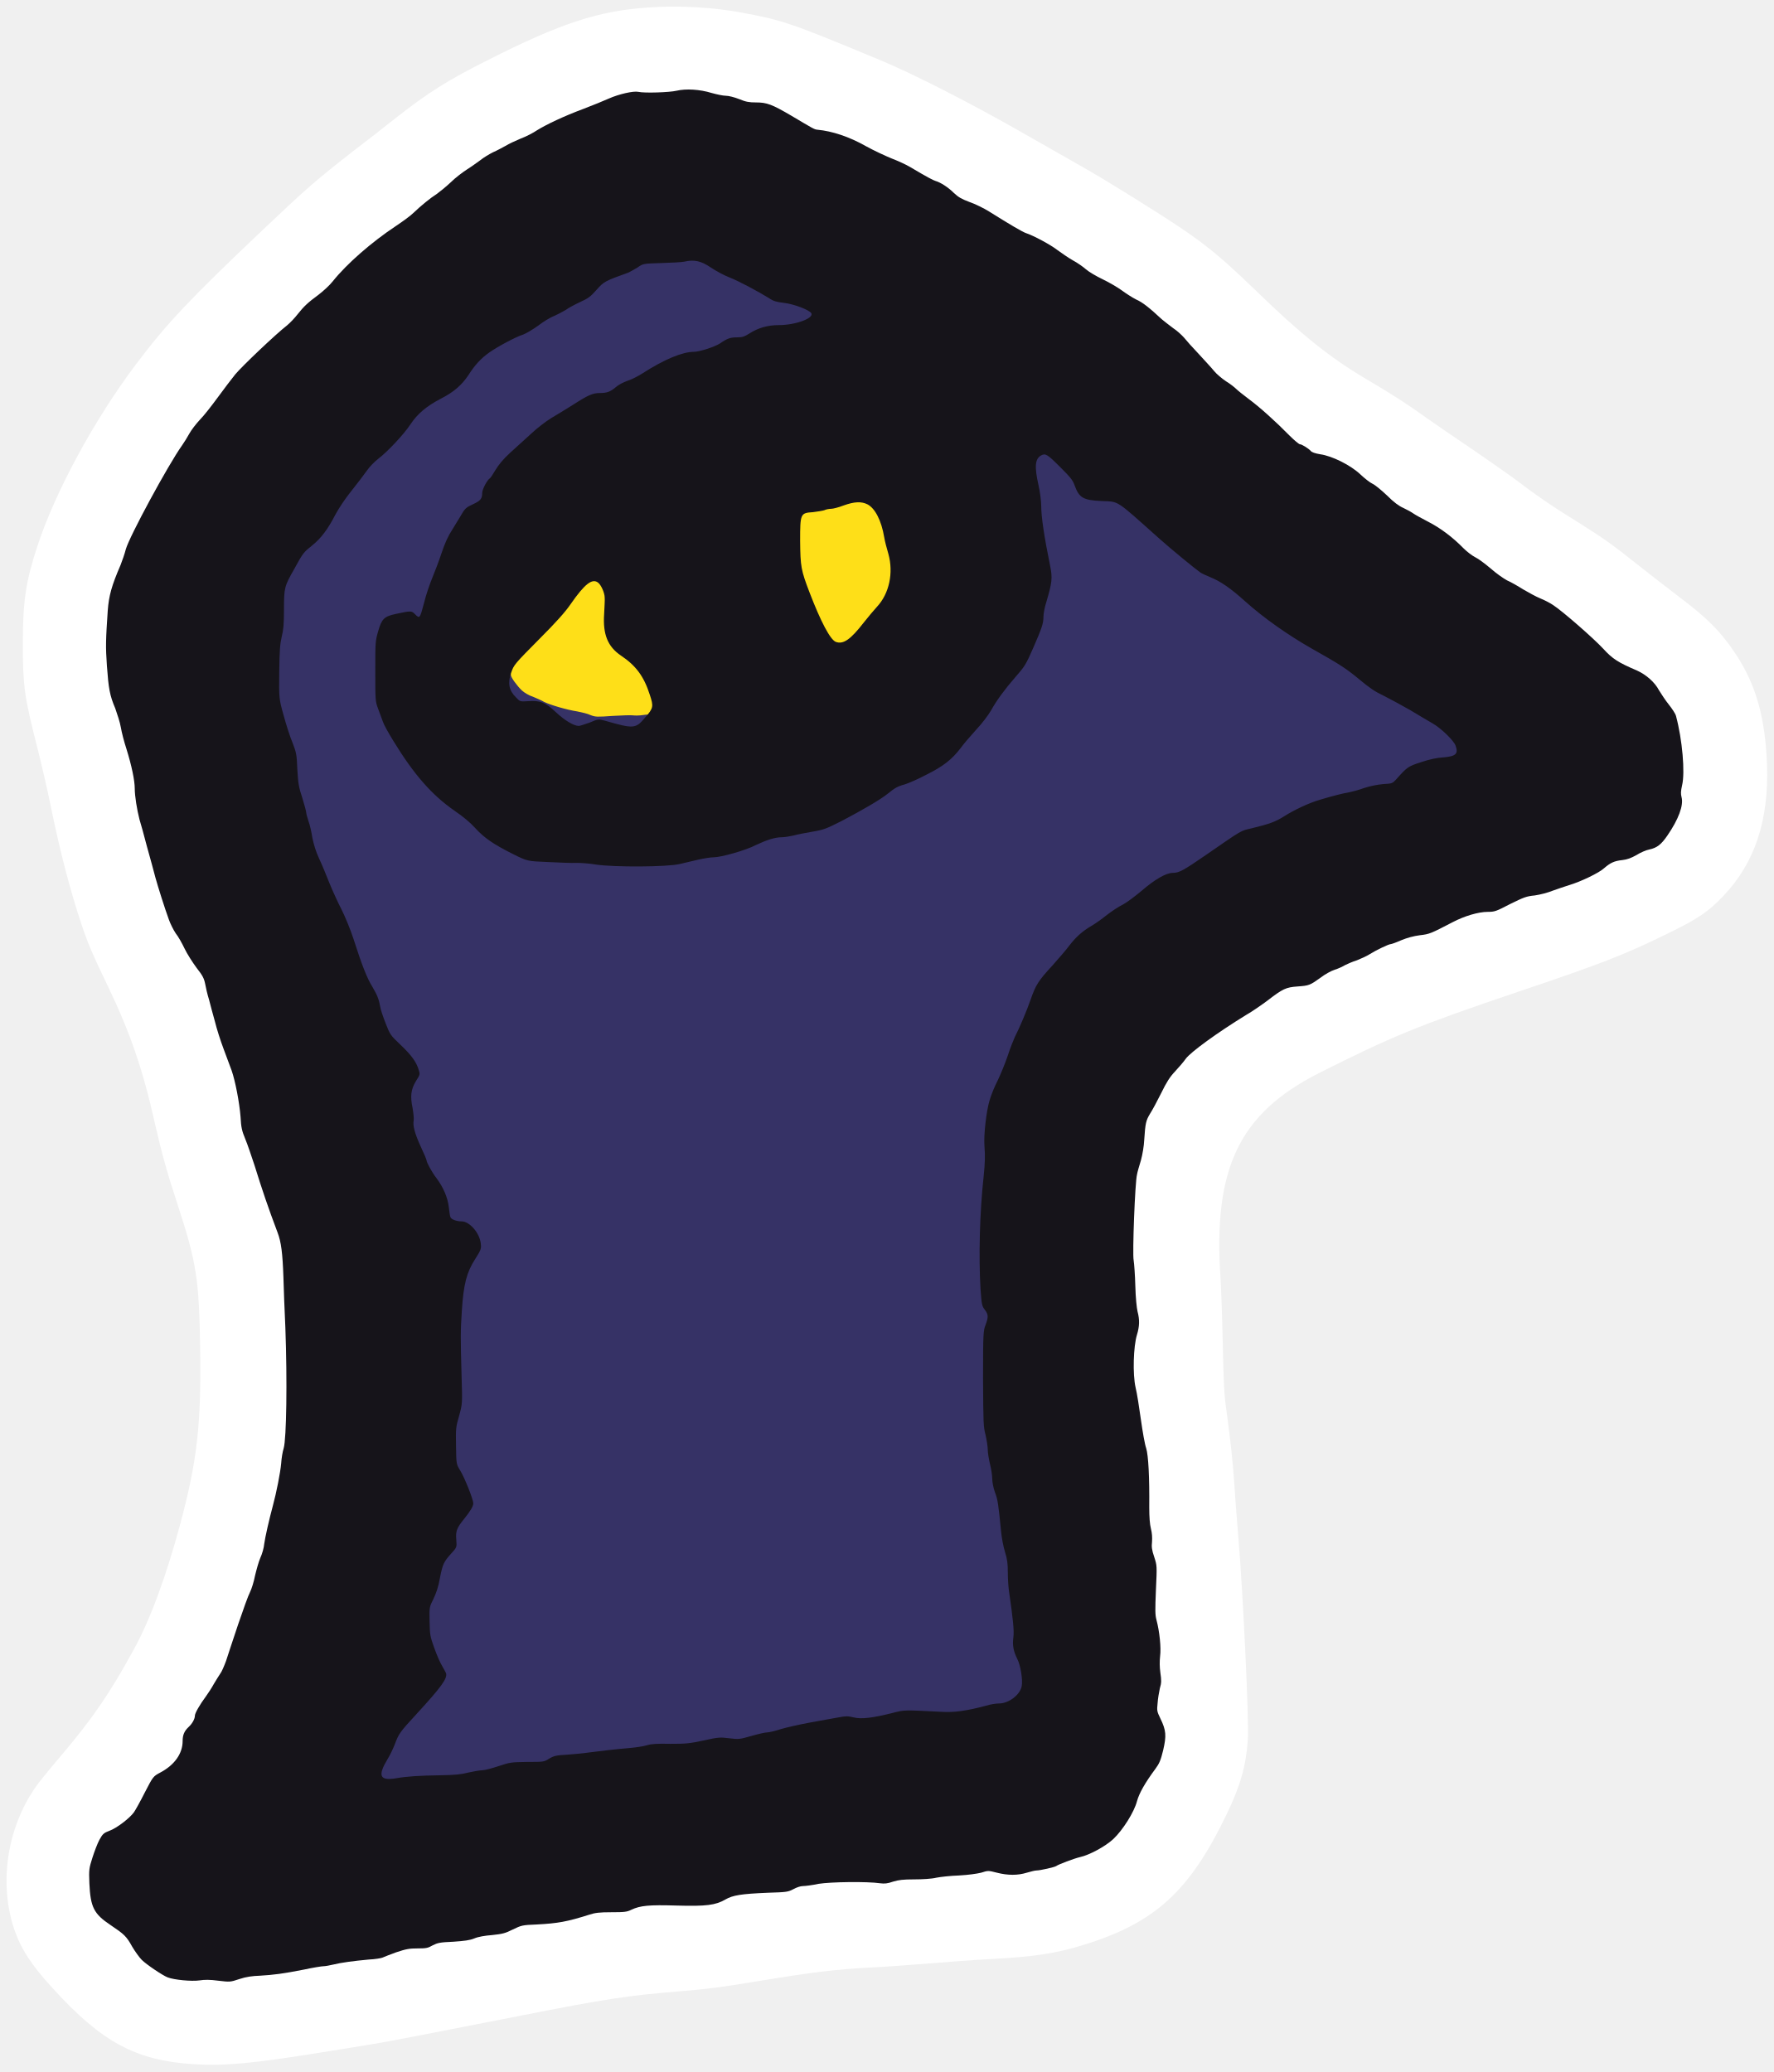
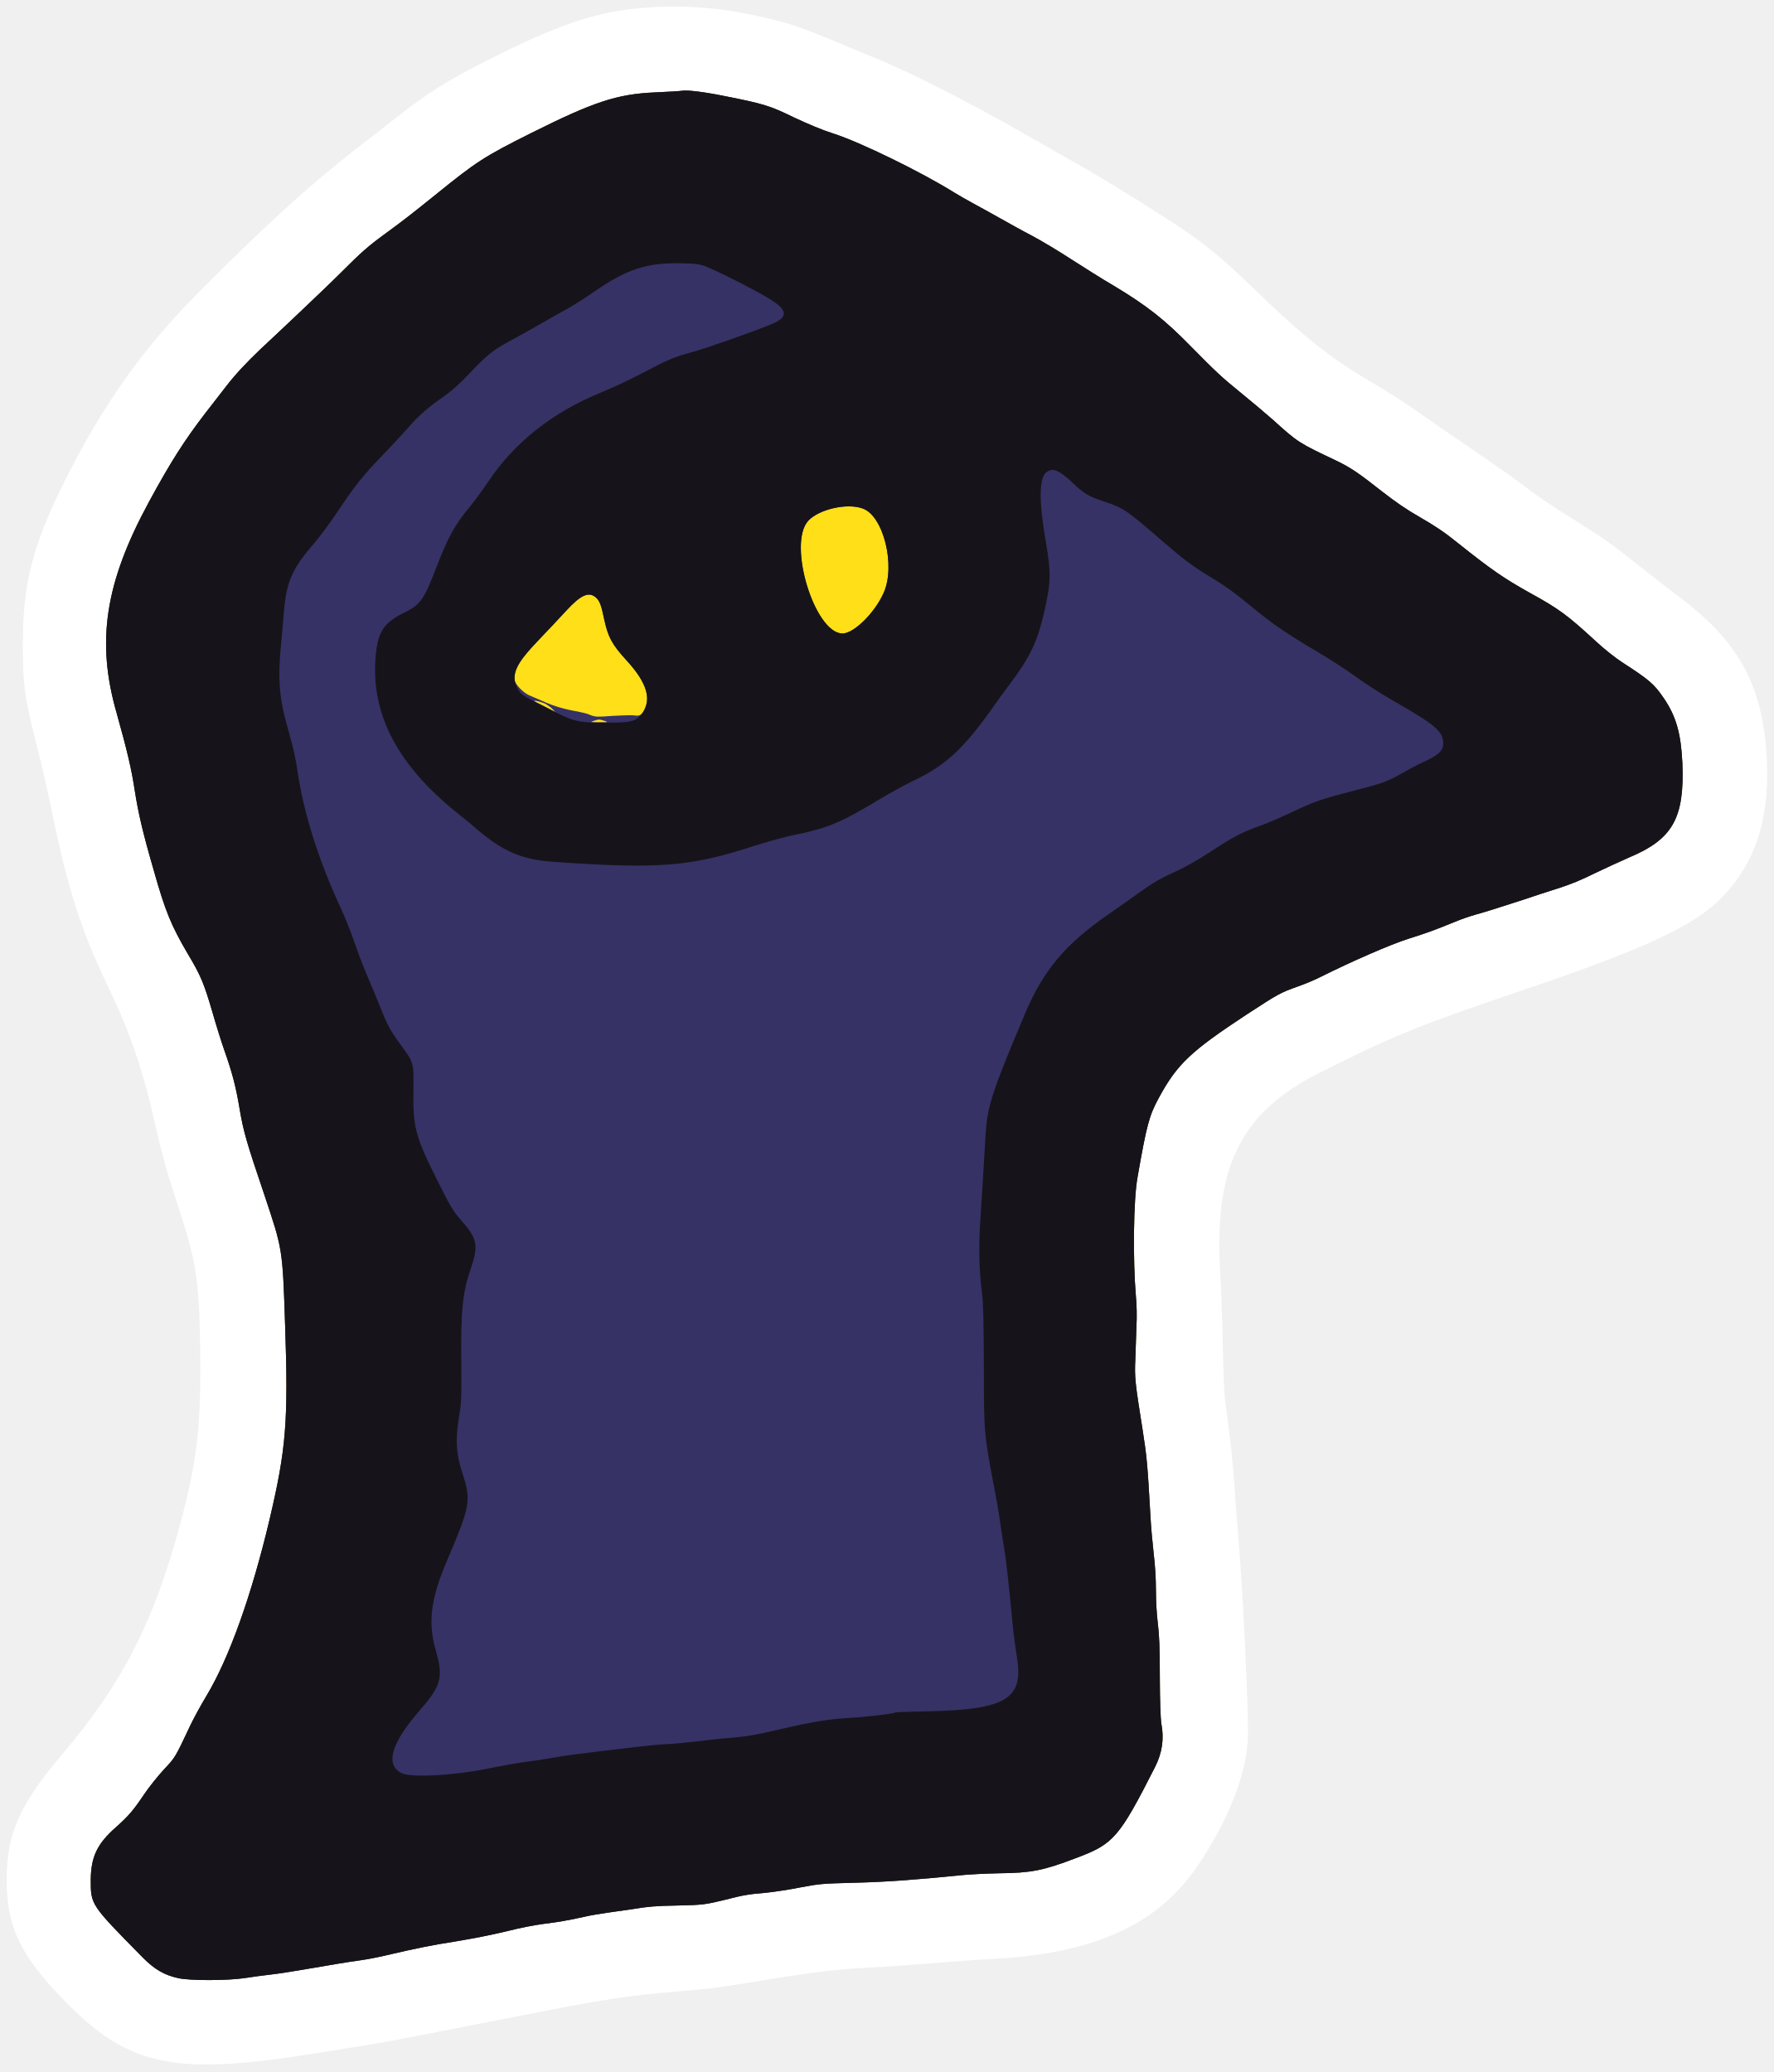
<svg xmlns="http://www.w3.org/2000/svg" viewBox="0 0 1593 1861" width="1593" height="1861">
  <g id="sticker-border" fill="#ffffff" transform="translate(0,1861) scale(0.25,-0.25)">
-     <path d="M2328 7417 c-179 -12 -315 -57 -576 -189 -147 -74 -215 -117 -337 -213 -31 -25 -98 -77 -149 -116 -133 -104 -165 -132 -318 -277 -268 -254 -348 -339 -459 -486 -150 -199 -291 -459 -355 -655 -41 -125 -52 -195 -52 -349 0 -153 5 -189 52 -374 14 -55 36 -149 48 -209 33 -162 70 -304 111 -427 24 -71 40 -108 95 -222 80 -167 126 -300 170 -499 23 -99 39 -160 80 -285 68 -208 77 -266 81 -518 4 -272 -11 -403 -71 -627 -51 -191 -110 -350 -169 -456 -86 -157 -147 -245 -255 -373 -32 -37 -70 -84 -85 -103 -111 -148 -145 -352 -89 -523 25 -74 62 -131 141 -217 176 -193 298 -258 506 -271 109 -7 213 3 455 42 74 12 157 25 185 30 51 8 195 36 531 102 298 59 387 73 574 88 100 8 151 15 278 36 200 33 282 43 418 50 46 2 135 9 198 14 63 5 165 13 226 16 153 8 230 20 328 50 258 79 383 193 516 470 49 101 70 175 76 267 5 68 -17 526 -34 729 -4 51 -11 133 -14 184 -6 89 -13 154 -30 280 -7 48 -9 95 -12 234 -2 96 -6 200 -8 232 -27 394 67 591 352 736 264 133 357 171 714 292 306 103 388 135 548 214 99 48 140 76 191 130 114 119 165 272 158 474 -7 169 -39 284 -111 394 -53 81 -104 132 -204 207 -34 26 -96 74 -138 107 -105 84 -135 105 -236 168 -93 58 -131 84 -228 157 -34 24 -102 72 -152 106 -51 34 -121 82 -156 107 -73 52 -118 81 -216 139 -126 74 -236 162 -394 316 -157 151 -202 186 -436 332 -67 42 -155 95 -196 118 -41 23 -144 82 -230 131 -175 99 -369 198 -486 247 -325 135 -348 143 -496 171 -105 20 -233 27 -340 19z" />
+     <path d="M2328 7417 c-179 -12 -315 -57 -576 -189 -147 -74 -215 -117 -337 -213 -31 -25 -98 -77 -149 -116 -158 -124 -319 -270 -552 -505 -203 -203 -351 -414 -488 -691 -109 -221 -144 -358 -144 -571 0 -153 5 -189 52 -374 14 -55 36 -149 48 -209 59 -290 108 -446 206 -649 80 -167 126 -300 170 -499 23 -99 39 -160 80 -285 68 -208 77 -266 81 -518 4 -272 -11 -403 -71 -627 -96 -356 -207 -573 -424 -829 -154 -181 -200 -286 -200 -453 0 -155 43 -254 167 -390 258 -281 413 -318 961 -229 74 12 157 25 185 30 51 8 195 36 531 102 298 59 387 73 574 88 100 8 151 15 278 36 200 33 282 43 418 50 46 2 135 9 198 14 63 5 165 13 226 16 367 19 594 122 738 332 109 161 174 321 182 455 5 68 -17 526 -34 729 -4 51 -11 133 -14 184 -6 89 -13 154 -30 280 -7 48 -9 95 -12 234 -2 96 -6 200 -8 232 -27 394 67 591 352 736 264 133 357 171 714 292 459 155 638 238 739 344 114 119 165 272 158 474 -10 275 -96 437 -315 601 -34 26 -96 74 -138 107 -105 84 -135 105 -236 168 -93 58 -131 84 -228 157 -34 24 -102 72 -152 106 -51 34 -121 82 -156 107 -73 52 -118 81 -216 139 -126 74 -236 162 -394 316 -157 151 -202 186 -436 332 -67 42 -155 95 -196 118 -41 23 -144 82 -230 131 -175 99 -369 198 -486 247 -291 121 -301 125 -386 146 -156 40 -305 55 -450 44z" />
  </g>
  <g id="color-fedf18" fill="#fedf18" transform="translate(0,1861) scale(0.25,-0.25)">
-     <path d="M3030 5636 c-18 -7 -38 -12 -44 -12 -7 0 -21 -3 -30 -6 -9 -3 -27 -6 -40 -6 -47 0 -54 -16 -51 -122 3 -89 5 -100 35 -180 81 -210 117 -228 211 -106 15 19 36 44 47 56 45 48 61 127 41 198 -6 20 -13 47 -15 60 -11 63 -33 104 -64 120 -26 13 -49 13 -90 -2z M2105 5353 c-8 -7 -29 -30 -45 -51 -16 -22 -36 -49 -45 -60 -8 -11 -47 -52 -87 -92 -80 -79 -94 -95 -100 -119 -4 -14 -3 -17 8 -35 16 -25 42 -48 64 -58 10 -4 33 -14 52 -22 37 -17 79 -29 122 -36 15 -3 37 -9 48 -13 16 -6 25 -7 44 -5 13 1 54 3 91 4 71 1 79 3 89 22 9 17 8 30 -6 69 -21 64 -48 100 -102 136 -46 32 -65 77 -60 145 5 57 3 74 -6 94 -15 33 -40 40 -67 21z" />
+     <path d="M2450 7118 c-4 -1 -48 -4 -98 -6 -136 -6 -220 -34 -444 -146 -170 -85 -197 -103 -344 -222 -92 -74 -110 -88 -178 -138 -66 -48 -90 -70 -160 -140 -33 -33 -103 -100 -156 -150 -52 -49 -113 -107 -135 -127 -50 -48 -88 -88 -122 -132 -15 -19 -49 -63 -76 -98 -73 -95 -124 -174 -203 -320 -157 -290 -189 -500 -115 -757 38 -136 53 -199 65 -278 13 -82 28 -148 68 -286 42 -149 63 -199 122 -300 47 -78 59 -108 88 -207 14 -49 34 -113 44 -141 28 -79 41 -129 54 -206 14 -84 25 -122 90 -314 65 -195 65 -191 74 -464 12 -349 4 -447 -56 -702 -64 -270 -144 -495 -226 -632 -22 -36 -48 -85 -59 -108 -55 -117 -53 -113 -95 -158 -22 -24 -54 -64 -70 -88 -39 -58 -56 -78 -102 -119 -67 -59 -89 -106 -90 -187 0 -92 -2 -89 188 -282 41 -41 76 -62 127 -73 41 -9 173 -9 235 0 25 4 69 10 96 13 28 3 97 14 154 24 57 10 129 22 160 26 31 4 86 15 122 24 77 18 149 33 222 44 78 13 129 23 200 40 35 9 90 20 122 24 62 8 73 10 144 25 25 6 63 12 84 15 21 3 65 9 98 14 47 8 80 11 150 12 96 2 104 3 178 21 61 16 84 20 146 25 28 3 82 11 122 19 69 13 77 14 198 17 117 3 220 11 370 26 33 4 100 7 148 8 113 1 159 10 276 55 134 50 154 73 283 327 26 52 33 102 22 158 -2 15 -5 78 -5 164 0 104 -2 153 -7 192 -4 31 -7 80 -7 120 0 44 -3 91 -8 132 -4 35 -10 98 -12 140 -10 180 -13 211 -28 306 -27 169 -29 188 -26 252 1 32 3 85 4 118 2 35 1 81 -2 110 -11 129 -9 346 6 427 33 189 42 221 76 284 66 122 115 168 314 299 118 77 122 79 186 102 26 9 64 25 83 35 110 55 250 116 313 136 67 21 102 34 170 62 19 8 51 19 72 25 40 11 86 26 176 55 30 10 83 28 119 39 45 14 86 31 134 55 38 18 94 44 124 57 155 65 198 141 190 338 -5 106 -22 168 -67 234 -35 51 -51 65 -150 129 -23 15 -64 47 -96 77 -100 92 -131 115 -233 171 -95 53 -140 84 -259 179 -52 42 -86 64 -138 94 -49 28 -88 55 -138 94 -81 64 -111 84 -158 107 -141 67 -140 66 -232 149 -25 22 -77 66 -114 96 -73 59 -91 77 -182 169 -92 94 -156 145 -278 218 -40 23 -107 66 -151 94 -43 28 -106 66 -140 84 -33 17 -85 46 -115 63 -30 17 -72 40 -94 52 -22 12 -54 30 -70 40 -120 75 -340 182 -434 212 -44 14 -88 33 -142 58 -86 42 -108 49 -250 77 -74 15 -132 22 -152 19z" />
  </g>
  <g id="color-363266" fill="#363266" transform="translate(0,1861) scale(0.25,-0.25)">
-     <path d="M2458 6512 c-9 -2 -46 -5 -83 -5 -67 -2 -67 -2 -89 -17 -12 -8 -32 -18 -43 -22 -62 -20 -81 -31 -108 -61 -21 -24 -30 -31 -59 -44 -18 -9 -41 -21 -50 -27 -9 -6 -28 -16 -42 -22 -14 -5 -39 -20 -55 -32 -16 -13 -42 -28 -57 -34 -96 -39 -158 -85 -197 -147 -24 -36 -52 -61 -99 -85 -52 -27 -85 -55 -110 -93 -23 -35 -82 -98 -115 -123 -13 -10 -32 -29 -42 -44 -10 -14 -35 -47 -55 -72 -22 -27 -45 -62 -58 -86 -26 -51 -51 -84 -82 -109 -31 -25 -33 -26 -65 -85 -36 -63 -37 -68 -37 -147 0 -52 -2 -72 -8 -96 -6 -26 -8 -48 -9 -131 -1 -100 -1 -100 16 -161 9 -33 23 -77 32 -98 13 -34 15 -41 17 -95 3 -51 5 -64 18 -103 8 -26 14 -49 14 -53 0 -4 4 -17 8 -30 5 -13 11 -40 14 -60 5 -24 12 -48 24 -74 10 -21 26 -60 37 -88 11 -27 31 -71 44 -96 13 -26 32 -72 43 -106 30 -94 49 -142 68 -172 17 -29 23 -44 28 -72 1 -9 10 -35 19 -58 16 -41 17 -43 54 -78 37 -36 55 -60 64 -86 5 -13 4 -15 -9 -37 -18 -29 -22 -58 -13 -103 4 -16 5 -36 4 -43 -3 -20 6 -52 27 -98 11 -23 20 -45 20 -47 0 -8 19 -43 36 -65 24 -32 40 -69 44 -103 2 -17 4 -33 6 -37 3 -8 30 -19 49 -19 17 0 38 -20 52 -49 13 -26 12 -36 -13 -75 -46 -72 -55 -158 -48 -425 3 -94 3 -94 -9 -138 -12 -41 -12 -46 -11 -112 1 -68 1 -68 17 -96 9 -15 23 -45 31 -68 18 -48 18 -48 -18 -93 -29 -35 -33 -46 -30 -78 3 -25 3 -25 -17 -47 -27 -30 -31 -38 -41 -89 -5 -30 -13 -53 -23 -74 -15 -30 -15 -30 -14 -85 1 -53 2 -58 17 -100 9 -24 21 -52 27 -63 6 -10 12 -21 14 -24 6 -15 -18 -47 -105 -142 -60 -65 -64 -71 -78 -109 -6 -15 -17 -39 -26 -53 -28 -47 -30 -67 -7 -79 11 -5 17 -5 45 -2 58 8 83 10 156 11 58 1 78 3 105 10 18 4 40 8 49 8 9 0 35 7 59 15 42 14 45 14 103 15 59 0 60 0 80 12 17 10 25 12 64 14 24 2 59 5 78 8 46 6 98 12 146 16 22 2 50 6 62 10 17 5 37 6 84 5 56 0 67 1 119 12 54 12 60 12 92 8 34 -4 37 -4 79 8 24 7 50 13 57 13 7 0 29 5 50 12 20 6 69 17 107 24 39 7 84 15 100 18 26 5 33 5 54 0 28 -7 69 -2 140 16 43 11 39 11 176 4 47 -3 92 4 160 22 15 5 36 8 46 8 38 0 84 35 91 68 4 23 -5 80 -17 103 -14 28 -17 48 -13 75 3 23 -2 66 -17 171 -2 14 -4 44 -4 66 0 31 -2 47 -10 73 -6 19 -12 51 -14 72 -10 101 -12 116 -22 142 -6 17 -10 37 -10 50 0 12 -4 36 -8 52 -4 17 -8 40 -8 51 0 12 -4 36 -8 54 -8 30 -8 44 -9 199 0 159 1 167 9 188 11 30 10 45 -3 63 -10 13 -11 18 -15 73 -7 117 -3 269 11 396 5 47 6 84 3 116 0 10 1 41 3 70 5 63 18 107 45 161 10 21 27 62 36 89 9 28 21 57 25 66 17 33 44 97 57 135 18 52 28 68 78 122 23 26 51 58 61 72 23 30 46 51 80 71 14 8 39 26 55 39 17 13 42 30 57 37 15 8 45 30 68 50 50 43 71 55 105 60 15 2 32 7 39 10 12 7 121 81 167 114 37 27 45 30 96 42 48 11 81 24 103 40 41 31 133 65 229 84 14 3 40 10 56 16 18 6 42 11 60 12 37 3 51 9 70 34 8 11 20 24 26 28 18 12 101 36 128 36 41 0 56 14 50 46 -4 20 -48 66 -84 87 -15 9 -52 30 -82 48 -29 18 -72 41 -94 51 -31 15 -50 28 -86 58 -51 42 -68 53 -176 114 -82 47 -168 107 -236 168 -51 45 -88 71 -123 86 -12 6 -28 13 -35 17 -15 8 -102 79 -151 123 -161 143 -147 135 -216 138 -63 3 -71 8 -87 53 -7 18 -16 30 -53 66 -48 48 -59 53 -79 43 -26 -14 -30 -43 -14 -116 6 -26 10 -60 10 -76 0 -37 14 -128 34 -223 6 -30 3 -51 -16 -115 -6 -18 -10 -42 -10 -52 0 -24 -6 -41 -36 -110 -27 -62 -31 -68 -66 -108 -35 -40 -67 -83 -86 -118 -10 -17 -33 -48 -54 -70 -20 -22 -45 -51 -55 -65 -32 -41 -63 -66 -119 -94 -28 -15 -62 -29 -75 -33 -26 -8 -43 -17 -69 -38 -25 -20 -87 -57 -158 -94 -55 -28 -64 -31 -104 -38 -24 -4 -55 -10 -69 -14 -13 -3 -32 -6 -42 -6 -23 0 -54 -10 -92 -28 -36 -19 -125 -44 -152 -44 -11 0 -35 -4 -53 -8 -19 -4 -49 -12 -68 -16 -45 -11 -236 -12 -302 -2 -23 4 -54 6 -70 6 -15 -1 -61 1 -102 3 -74 3 -74 3 -122 27 -66 33 -99 57 -131 91 -17 19 -43 41 -74 62 -82 57 -146 130 -220 251 -18 29 -35 60 -38 70 -4 10 -11 31 -17 46 -10 27 -10 31 -10 131 0 98 0 104 10 138 13 44 20 52 56 59 55 12 54 12 65 1 20 -22 30 -12 44 45 7 25 20 64 29 86 9 22 25 63 34 91 12 36 24 62 39 85 11 19 27 43 34 56 11 18 17 23 39 34 28 13 34 20 34 41 0 13 18 47 28 53 2 1 11 15 20 30 11 18 27 38 52 61 20 18 54 49 76 69 27 25 55 46 92 68 30 18 68 41 85 52 28 17 34 19 62 22 34 3 43 7 66 26 8 7 24 15 36 19 12 4 33 14 47 23 89 55 148 80 188 80 28 0 81 19 114 42 12 8 20 10 39 10 21 0 28 2 51 16 34 20 62 28 102 28 36 0 97 15 114 27 14 10 15 26 3 35 -20 14 -68 31 -100 34 -26 3 -36 6 -53 17 -30 20 -108 61 -140 73 -15 6 -41 20 -58 31 -45 31 -65 36 -106 27z M1827 5020 c-14 -9 -7 -58 12 -80 16 -20 29 -24 66 -23 40 1 50 -4 88 -39 26 -26 68 -50 86 -50 4 0 22 6 39 12 31 13 31 13 54 7 101 -29 118 -28 148 8 18 22 16 24 -11 20 -13 -2 -29 -2 -36 -1 -7 1 -39 0 -72 -2 -56 -4 -62 -4 -80 3 -10 5 -32 10 -47 13 -39 6 -96 23 -119 34 -10 6 -29 14 -41 19 -13 4 -30 14 -39 22 -17 16 -40 47 -40 56 0 3 0 5 -1 5 0 0 -3 -2 -7 -4z" />
+     <path d="M2450 7118 c-4 -1 -48 -4 -98 -6 -136 -6 -220 -34 -444 -146 -170 -85 -197 -103 -344 -222 -92 -74 -110 -88 -178 -138 -66 -48 -90 -70 -160 -140 -33 -33 -103 -100 -156 -150 -52 -49 -113 -107 -135 -127 -50 -48 -88 -88 -122 -132 -15 -19 -49 -63 -76 -98 -73 -95 -124 -174 -203 -320 -157 -290 -189 -500 -115 -757 38 -136 53 -199 65 -278 13 -82 28 -148 68 -286 42 -149 63 -199 122 -300 47 -78 59 -108 88 -207 14 -49 34 -113 44 -141 28 -79 41 -129 54 -206 14 -84 25 -122 90 -314 65 -195 65 -191 74 -464 12 -349 4 -447 -56 -702 -64 -270 -144 -495 -226 -632 -22 -36 -48 -85 -59 -108 -55 -117 -53 -113 -95 -158 -22 -24 -54 -64 -70 -88 -39 -58 -56 -78 -102 -119 -67 -59 -89 -106 -90 -187 0 -92 -2 -89 188 -282 41 -41 76 -62 127 -73 41 -9 173 -9 235 0 25 4 69 10 96 13 28 3 97 14 154 24 57 10 129 22 160 26 31 4 86 15 122 24 77 18 149 33 222 44 78 13 129 23 200 40 35 9 90 20 122 24 62 8 73 10 144 25 25 6 63 12 84 15 21 3 65 9 98 14 47 8 80 11 150 12 96 2 104 3 178 21 61 16 84 20 146 25 28 3 82 11 122 19 69 13 77 14 198 17 117 3 220 11 370 26 33 4 100 7 148 8 113 1 159 10 276 55 134 50 154 73 283 327 26 52 33 102 22 158 -2 15 -5 78 -5 164 0 104 -2 153 -7 192 -4 31 -7 80 -7 120 0 44 -3 91 -8 132 -4 35 -10 98 -12 140 -10 180 -13 211 -28 306 -27 169 -29 188 -26 252 1 32 3 85 4 118 2 35 1 81 -2 110 -11 129 -9 346 6 427 33 189 42 221 76 284 66 122 115 168 314 299 118 77 122 79 186 102 26 9 64 25 83 35 110 55 250 116 313 136 67 21 102 34 170 62 19 8 51 19 72 25 40 11 86 26 176 55 30 10 83 28 119 39 45 14 86 31 134 55 38 18 94 44 124 57 155 65 198 141 190 338 -5 106 -22 168 -67 234 -35 51 -51 65 -150 129 -23 15 -64 47 -96 77 -100 92 -131 115 -233 171 -95 53 -140 84 -259 179 -52 42 -86 64 -138 94 -49 28 -88 55 -138 94 -81 64 -111 84 -158 107 -141 67 -140 66 -232 149 -25 22 -77 66 -114 96 -73 59 -91 77 -182 169 -92 94 -156 145 -278 218 -40 23 -107 66 -151 94 -43 28 -106 66 -140 84 -33 17 -85 46 -115 63 -30 17 -72 40 -94 52 -22 12 -54 30 -70 40 -120 75 -340 182 -434 212 -44 14 -88 33 -142 58 -86 42 -108 49 -250 77 -74 15 -132 22 -152 19z m649 -1501 c74 -26 119 -205 75 -303 -32 -72 -107 -146 -148 -146 -100 1 -198 322 -123 405 38 41 139 65 196 44z m-958 -320 c13 -12 19 -28 29 -77 14 -65 28 -91 80 -148 65 -70 86 -123 68 -169 -10 -27 -18 -33 -41 -29 -11 1 -46 0 -78 -2 -53 -4 -60 -4 -78 3 -10 5 -32 10 -47 13 -43 7 -85 19 -122 36 -19 8 -42 18 -51 22 -23 10 -53 42 -53 57 0 40 21 73 90 145 29 30 71 75 94 100 54 59 83 72 109 49z m-183 -381 c9 -5 22 -14 28 -21 7 -7 9 -11 6 -8 -4 3 -24 13 -44 23 -31 15 -35 18 -22 16 8 -1 23 -6 32 -10z m214 -62 c13 -5 13 -5 -20 -5 -33 0 -33 0 -20 5 8 3 17 5 20 5 3 0 12 -2 20 -5z" />
  </g>
  <g id="ink-16141a" fill="#16141a" transform="translate(0,1861) scale(0.25,-0.25)">
-     <path d="M2430 7118 c-25 -6 -115 -9 -137 -4 -17 4 -70 -8 -106 -24 -18 -8 -59 -25 -91 -37 -70 -26 -133 -56 -167 -77 -13 -9 -40 -23 -59 -30 -19 -8 -43 -19 -54 -26 -11 -6 -31 -17 -45 -23 -14 -7 -34 -19 -45 -28 -11 -8 -33 -24 -49 -34 -17 -11 -43 -31 -58 -46 -16 -15 -38 -33 -49 -41 -25 -16 -58 -43 -84 -68 -11 -11 -40 -32 -64 -48 -86 -57 -176 -135 -227 -199 -11 -14 -34 -35 -51 -48 -38 -28 -52 -41 -75 -70 -10 -13 -27 -31 -38 -40 -40 -31 -162 -147 -186 -176 -13 -16 -41 -53 -63 -83 -22 -30 -50 -66 -64 -80 -14 -15 -31 -37 -38 -50 -7 -13 -19 -32 -26 -42 -50 -70 -189 -327 -202 -373 -4 -16 -13 -42 -19 -57 -32 -74 -42 -110 -46 -164 -7 -104 -8 -129 -3 -198 6 -82 10 -106 30 -153 7 -20 17 -50 20 -68 3 -18 12 -53 20 -77 19 -61 30 -114 30 -143 0 -27 8 -76 17 -111 4 -12 16 -56 27 -98 12 -42 25 -91 30 -110 10 -36 33 -109 49 -153 5 -14 16 -36 24 -48 9 -11 23 -36 32 -55 9 -19 29 -50 43 -69 22 -28 27 -38 31 -58 2 -12 8 -38 14 -57 5 -19 14 -54 21 -78 6 -25 20 -69 31 -98 11 -30 24 -65 29 -78 13 -37 28 -115 32 -166 2 -39 5 -51 17 -80 8 -19 22 -61 33 -94 28 -90 49 -152 83 -242 13 -34 18 -74 21 -160 1 -38 4 -120 7 -182 7 -191 4 -398 -6 -433 -4 -12 -8 -37 -9 -54 -3 -34 -17 -105 -30 -153 -13 -48 -28 -114 -31 -137 -1 -13 -7 -35 -14 -50 -6 -14 -14 -43 -19 -64 -4 -21 -12 -47 -18 -59 -6 -11 -25 -64 -43 -117 -18 -53 -37 -112 -43 -130 -7 -19 -16 -40 -21 -46 -5 -7 -15 -24 -23 -37 -7 -13 -20 -33 -28 -44 -23 -31 -40 -61 -40 -70 0 -11 -9 -28 -22 -40 -16 -15 -22 -29 -22 -51 0 -45 -29 -86 -80 -113 -26 -14 -26 -14 -56 -72 -16 -32 -34 -64 -39 -71 -15 -21 -62 -57 -87 -66 -21 -8 -25 -11 -37 -33 -7 -13 -18 -42 -25 -64 -12 -38 -13 -42 -11 -92 4 -86 16 -110 76 -150 49 -33 57 -40 78 -78 10 -17 26 -39 34 -47 17 -17 75 -56 93 -63 23 -9 86 -15 114 -11 19 3 38 3 68 -1 42 -5 43 -5 76 6 24 8 46 11 74 12 49 3 82 7 158 22 32 7 64 12 70 12 7 0 22 3 35 6 28 7 73 13 127 18 23 1 46 5 50 7 4 2 27 11 49 19 36 12 47 14 77 14 30 0 37 1 54 11 18 9 26 11 74 13 41 3 59 5 76 12 14 6 38 10 64 12 37 4 46 6 74 20 31 15 34 16 86 18 76 4 109 10 188 35 21 7 37 9 80 9 47 0 56 1 72 9 32 15 63 18 162 15 106 -3 140 1 176 22 26 15 56 20 152 24 68 2 73 3 92 13 11 6 25 11 34 11 8 0 33 3 56 8 43 7 174 9 222 2 15 -2 26 -1 46 6 20 6 35 8 76 8 29 0 63 2 79 6 15 3 51 7 81 8 35 2 63 6 80 10 25 8 26 8 57 0 39 -10 75 -10 107 0 14 4 29 8 35 8 13 0 66 12 71 16 8 6 64 27 85 32 33 7 91 38 120 65 34 32 75 97 85 136 8 29 29 66 66 116 14 19 19 30 28 67 12 52 11 71 -10 114 -12 25 -13 28 -10 55 1 16 5 39 8 53 6 20 6 29 2 56 -3 22 -3 41 -1 60 4 30 -2 89 -13 130 -5 19 -5 34 -2 108 4 87 4 87 -6 118 -9 26 -10 37 -8 55 1 16 0 32 -4 47 -4 16 -6 41 -6 77 1 107 -3 186 -11 212 -5 14 -13 60 -19 103 -6 43 -14 95 -19 115 -11 48 -8 148 5 190 9 30 10 53 2 83 -3 12 -7 51 -8 92 -1 38 -4 80 -6 92 -5 24 5 282 12 308 1 8 8 31 14 51 6 22 11 52 12 74 4 60 6 69 21 94 8 12 26 46 40 74 19 39 31 58 50 78 14 15 31 35 38 45 17 24 115 95 216 157 23 13 57 37 76 51 57 44 68 49 110 52 41 3 44 4 83 32 14 11 37 24 50 28 13 4 30 12 38 17 8 4 26 12 42 17 15 6 35 15 46 22 22 14 68 36 75 36 3 0 20 6 38 14 22 9 44 15 67 18 35 4 39 6 118 47 42 22 92 37 126 37 25 0 30 2 80 28 49 24 58 28 89 31 20 3 47 10 64 17 17 6 43 15 59 20 41 12 108 44 126 61 22 19 36 26 65 29 18 2 31 7 51 18 14 9 35 18 46 20 28 6 43 18 65 50 40 58 59 109 51 138 -3 12 -3 21 2 43 11 46 1 163 -22 249 -2 8 -14 26 -26 41 -12 15 -27 38 -35 51 -15 29 -46 56 -79 71 -68 29 -88 42 -121 78 -33 36 -146 135 -180 157 -10 7 -31 18 -46 24 -15 6 -42 21 -61 32 -19 12 -45 27 -59 33 -13 7 -40 26 -59 43 -19 16 -44 35 -55 40 -12 6 -31 21 -43 33 -37 38 -82 72 -125 94 -23 12 -47 25 -54 30 -7 5 -23 14 -36 20 -16 7 -34 20 -59 45 -20 19 -43 38 -52 42 -9 4 -28 19 -44 34 -35 33 -101 66 -144 72 -18 3 -30 7 -34 12 -8 9 -32 24 -39 24 -3 0 -20 14 -37 31 -50 51 -108 103 -146 131 -20 15 -40 31 -46 37 -5 5 -21 18 -36 27 -15 10 -34 26 -43 37 -8 10 -33 37 -55 61 -22 23 -46 50 -53 59 -8 9 -25 25 -39 34 -14 10 -32 25 -41 32 -44 41 -69 61 -92 71 -14 7 -37 22 -52 33 -15 11 -46 29 -69 40 -23 11 -50 27 -60 36 -9 8 -30 23 -47 32 -16 9 -40 26 -54 36 -24 19 -87 53 -115 62 -13 5 -53 28 -131 77 -19 12 -50 27 -70 34 -29 11 -40 17 -57 33 -20 20 -48 38 -66 43 -9 3 -27 12 -91 50 -15 9 -46 23 -67 31 -22 9 -63 28 -92 44 -60 34 -121 54 -174 59 -11 1 -14 3 -93 50 -70 41 -88 48 -128 48 -24 0 -36 2 -60 12 -18 7 -38 12 -48 12 -10 0 -33 5 -51 10 -42 13 -92 16 -126 8z m123 -635 c18 -12 49 -29 68 -36 35 -14 102 -50 141 -74 16 -11 27 -14 53 -17 36 -4 91 -25 99 -37 11 -18 -56 -43 -117 -43 -39 0 -74 -10 -105 -30 -19 -12 -26 -14 -45 -14 -24 0 -35 -4 -61 -22 -19 -12 -73 -30 -94 -30 -40 0 -106 -27 -182 -76 -17 -11 -42 -24 -56 -28 -14 -5 -32 -14 -41 -22 -20 -17 -32 -22 -58 -22 -26 0 -42 -7 -98 -43 -24 -15 -58 -36 -77 -47 -18 -11 -51 -36 -72 -56 -22 -20 -56 -51 -76 -69 -25 -23 -41 -43 -52 -61 -9 -15 -18 -29 -20 -30 -10 -6 -28 -40 -28 -53 0 -21 -6 -28 -34 -41 -22 -10 -28 -15 -39 -34 -7 -13 -23 -37 -34 -56 -15 -23 -27 -49 -39 -85 -9 -28 -25 -69 -34 -91 -9 -22 -22 -60 -28 -85 -16 -60 -16 -61 -34 -43 -12 12 -14 12 -70 0 -40 -9 -49 -17 -62 -63 -10 -35 -10 -40 -10 -142 0 -104 0 -108 10 -135 6 -15 13 -36 17 -46 3 -10 20 -41 38 -70 74 -121 138 -194 220 -251 31 -21 57 -43 74 -62 32 -35 65 -58 135 -93 52 -26 52 -26 126 -29 41 -2 87 -4 102 -3 16 0 47 -2 70 -6 66 -10 257 -9 302 2 19 4 49 12 68 16 18 4 42 8 53 8 27 0 116 25 152 44 38 18 69 28 92 28 10 0 29 3 42 6 14 4 45 10 69 14 41 7 49 10 108 40 74 39 136 75 162 96 26 21 36 27 62 34 13 4 48 19 78 35 60 30 91 54 123 96 10 14 35 43 55 65 21 22 44 53 54 70 19 35 51 78 86 118 35 40 39 46 66 108 30 69 36 86 36 110 0 10 4 34 10 52 21 71 23 87 14 131 -22 108 -32 177 -32 215 0 16 -4 50 -10 76 -15 67 -12 94 10 106 15 8 22 4 66 -40 38 -38 47 -48 54 -68 16 -44 30 -53 96 -56 65 -3 48 8 207 -134 41 -37 134 -113 149 -123 6 -4 22 -11 36 -17 35 -14 72 -39 124 -86 68 -61 154 -121 236 -168 108 -61 125 -72 176 -114 36 -30 55 -43 87 -58 22 -11 64 -34 94 -51 29 -18 66 -39 81 -48 30 -17 75 -61 82 -79 11 -30 2 -39 -43 -43 -23 -1 -50 -7 -80 -17 -47 -15 -51 -18 -89 -61 -15 -16 -15 -16 -48 -18 -22 -2 -46 -7 -68 -14 -19 -7 -42 -13 -52 -15 -19 -3 -60 -13 -106 -27 -39 -11 -94 -37 -130 -60 -30 -19 -51 -27 -117 -43 -39 -9 -31 -4 -161 -94 -83 -57 -98 -66 -122 -66 -24 0 -66 -25 -111 -64 -24 -20 -53 -42 -68 -50 -15 -7 -40 -24 -57 -37 -16 -13 -41 -31 -55 -39 -34 -20 -57 -41 -80 -71 -10 -14 -38 -46 -61 -72 -50 -54 -60 -70 -78 -122 -13 -38 -40 -102 -57 -135 -4 -9 -16 -38 -25 -66 -9 -27 -26 -68 -36 -89 -11 -21 -25 -55 -30 -74 -11 -37 -21 -122 -18 -161 3 -37 2 -64 -3 -112 -14 -127 -18 -286 -11 -404 4 -55 5 -60 15 -73 13 -17 14 -26 3 -55 -8 -21 -9 -29 -9 -192 1 -159 1 -173 9 -203 4 -18 8 -42 8 -54 0 -11 4 -34 8 -51 4 -16 8 -40 8 -52 0 -13 4 -33 10 -50 10 -26 12 -41 22 -142 2 -21 8 -53 14 -72 8 -26 10 -42 10 -73 0 -22 2 -52 4 -66 15 -103 19 -144 16 -167 -4 -28 0 -50 14 -78 12 -23 20 -76 16 -97 -5 -31 -46 -63 -82 -63 -10 0 -31 -3 -46 -8 -68 -18 -113 -25 -160 -22 -137 7 -133 7 -176 -4 -71 -18 -112 -23 -140 -16 -21 5 -28 5 -54 0 -16 -3 -61 -11 -100 -18 -38 -7 -87 -18 -107 -24 -21 -7 -43 -12 -50 -12 -7 0 -33 -6 -57 -13 -42 -12 -45 -12 -79 -8 -32 4 -38 4 -92 -8 -52 -11 -63 -12 -119 -12 -47 1 -67 0 -84 -5 -12 -4 -40 -8 -62 -10 -48 -4 -100 -10 -146 -16 -19 -3 -54 -6 -79 -8 -39 -2 -47 -4 -64 -14 -19 -12 -20 -12 -79 -12 -58 -1 -61 -1 -103 -15 -24 -8 -50 -15 -59 -15 -9 0 -31 -4 -49 -8 -27 -7 -47 -9 -103 -10 -75 -1 -119 -4 -159 -11 -57 -9 -65 9 -29 69 9 14 20 38 26 53 14 38 18 44 78 109 89 97 112 128 106 147 -2 4 -8 16 -14 26 -7 11 -19 39 -28 64 -15 42 -16 47 -17 96 -1 51 -1 51 14 81 10 21 18 44 23 74 10 51 14 59 41 89 20 22 20 22 18 49 -3 31 2 43 28 75 21 26 33 45 33 56 0 14 -31 92 -47 118 -14 23 -14 23 -15 88 -1 62 -1 67 11 108 12 44 12 44 9 142 -4 144 -4 160 1 237 6 94 17 137 48 185 21 33 22 37 20 55 -4 38 -40 80 -69 80 -18 0 -37 7 -40 15 -2 4 -4 20 -6 37 -4 34 -20 71 -44 103 -17 22 -36 57 -36 65 0 2 -9 24 -20 47 -22 48 -30 77 -26 96 1 7 -1 26 -4 44 -9 43 -6 67 12 97 15 23 15 25 10 40 -8 28 -26 53 -65 90 -37 35 -38 37 -54 78 -9 23 -18 49 -19 58 -5 28 -11 43 -28 72 -19 30 -38 78 -68 172 -11 34 -30 80 -43 106 -13 25 -33 69 -44 96 -11 28 -27 67 -37 88 -12 26 -19 50 -24 74 -3 20 -9 47 -14 60 -4 13 -8 26 -8 30 0 4 -6 27 -14 53 -13 39 -15 52 -18 103 -2 54 -4 61 -17 95 -9 21 -23 65 -32 98 -17 61 -17 61 -16 157 1 79 3 101 9 127 6 24 8 44 8 96 0 79 1 84 37 147 32 59 34 60 65 85 31 25 56 58 82 109 13 24 36 59 58 86 20 25 45 58 55 72 10 15 29 34 42 44 33 25 92 88 115 123 25 38 58 66 110 93 47 24 75 49 99 85 22 35 45 60 75 81 30 21 93 55 121 64 11 4 36 19 54 32 18 14 44 30 58 35 13 6 32 16 42 22 9 7 32 19 51 28 29 13 38 20 59 44 27 30 29 31 115 62 6 3 20 11 32 18 20 14 20 14 86 16 36 1 73 3 82 5 35 8 60 3 95 -21z m563 -851 c27 -14 50 -58 60 -118 2 -13 9 -40 15 -60 19 -68 3 -143 -41 -190 -11 -12 -32 -37 -47 -56 -48 -62 -74 -80 -101 -70 -20 8 -54 73 -94 177 -31 81 -33 93 -34 186 0 98 1 100 46 103 17 2 35 5 41 7 6 3 17 5 24 5 7 0 27 5 45 12 39 14 64 15 86 4z m-968 -281 c11 -8 24 -37 24 -54 1 -8 -1 -35 -2 -59 -5 -73 13 -117 60 -149 54 -36 83 -75 104 -141 14 -42 13 -48 -16 -81 -35 -42 -41 -42 -146 -12 -23 6 -23 6 -54 -7 -17 -6 -35 -12 -39 -12 -18 0 -51 20 -82 49 -38 36 -57 43 -100 40 -29 -2 -29 -2 -44 14 -25 24 -30 52 -17 88 10 29 11 30 103 123 58 58 92 96 111 124 50 72 77 93 98 77z" />
+     <path d="M2450 7118 c-4 -1 -48 -4 -98 -6 -136 -6 -220 -34 -444 -146 -170 -85 -197 -103 -344 -222 -92 -74 -110 -88 -178 -138 -66 -48 -90 -70 -160 -140 -33 -33 -103 -100 -156 -150 -52 -49 -113 -107 -135 -127 -50 -48 -88 -88 -122 -132 -15 -19 -49 -63 -76 -98 -73 -95 -124 -174 -203 -320 -157 -290 -189 -500 -115 -757 38 -136 53 -199 65 -278 13 -82 28 -148 68 -286 42 -149 63 -199 122 -300 47 -78 59 -108 88 -207 14 -49 34 -113 44 -141 28 -79 41 -129 54 -206 14 -84 25 -122 90 -314 65 -195 65 -191 74 -464 12 -349 4 -447 -56 -702 -64 -270 -144 -495 -226 -632 -22 -36 -48 -85 -59 -108 -55 -117 -53 -113 -95 -158 -22 -24 -54 -64 -70 -88 -39 -58 -56 -78 -102 -119 -67 -59 -89 -106 -90 -187 0 -92 -2 -89 188 -282 41 -41 76 -62 127 -73 41 -9 173 -9 235 0 25 4 69 10 96 13 28 3 97 14 154 24 57 10 129 22 160 26 31 4 86 15 122 24 77 18 149 33 222 44 78 13 129 23 200 40 35 9 90 20 122 24 62 8 73 10 144 25 25 6 63 12 84 15 21 3 65 9 98 14 47 8 80 11 150 12 96 2 104 3 178 21 61 16 84 20 146 25 28 3 82 11 122 19 69 13 77 14 198 17 117 3 220 11 370 26 33 4 100 7 148 8 113 1 159 10 276 55 134 50 154 73 283 327 26 52 33 102 22 158 -2 15 -5 78 -5 164 0 104 -2 153 -7 192 -4 31 -7 80 -7 120 0 44 -3 91 -8 132 -4 35 -10 98 -12 140 -10 180 -13 211 -28 306 -27 169 -29 188 -26 252 1 32 3 85 4 118 2 35 1 81 -2 110 -11 129 -9 346 6 427 33 189 42 221 76 284 66 122 115 168 314 299 118 77 122 79 186 102 26 9 64 25 83 35 110 55 250 116 313 136 67 21 102 34 170 62 19 8 51 19 72 25 40 11 86 26 176 55 30 10 83 28 119 39 45 14 86 31 134 55 38 18 94 44 124 57 155 65 198 141 190 338 -5 106 -22 168 -67 234 -35 51 -51 65 -150 129 -23 15 -64 47 -96 77 -100 92 -131 115 -233 171 -95 53 -140 84 -259 179 -52 42 -86 64 -138 94 -49 28 -88 55 -138 94 -81 64 -111 84 -158 107 -141 67 -140 66 -232 149 -25 22 -77 66 -114 96 -73 59 -91 77 -182 169 -92 94 -156 145 -278 218 -40 23 -107 66 -151 94 -43 28 -106 66 -140 84 -33 17 -85 46 -115 63 -30 17 -72 40 -94 52 -22 12 -54 30 -70 40 -120 75 -340 182 -434 212 -44 14 -88 33 -142 58 -86 42 -108 49 -250 77 -74 15 -132 22 -152 19z m82 -630 c33 -12 171 -81 222 -112 78 -45 81 -71 14 -98 -61 -25 -236 -87 -279 -98 -69 -19 -90 -28 -181 -76 -45 -24 -112 -55 -149 -70 -171 -69 -311 -179 -405 -320 -21 -31 -50 -71 -66 -90 -55 -66 -79 -110 -122 -222 -44 -114 -56 -131 -118 -161 -64 -32 -87 -63 -96 -131 -28 -215 66 -406 288 -585 28 -22 64 -52 81 -67 89 -74 155 -102 263 -110 381 -27 495 -18 722 56 47 15 111 33 146 40 119 24 169 45 300 124 41 25 98 56 127 70 116 55 180 114 282 257 18 26 49 69 69 95 69 92 96 148 120 252 25 108 26 143 6 259 -24 137 -24 224 1 245 23 19 45 11 95 -36 42 -40 59 -50 117 -69 68 -23 76 -28 213 -147 67 -58 103 -85 156 -117 60 -36 95 -61 158 -113 72 -60 131 -100 233 -160 47 -28 111 -69 142 -92 31 -23 92 -62 136 -87 150 -86 177 -109 177 -152 0 -26 -17 -42 -72 -67 -14 -6 -48 -24 -74 -39 -57 -32 -71 -37 -180 -65 -116 -30 -138 -38 -218 -76 -38 -18 -89 -40 -112 -48 -67 -24 -96 -39 -174 -90 -42 -28 -94 -58 -121 -70 -73 -34 -85 -41 -140 -80 -28 -20 -80 -57 -115 -81 -153 -107 -230 -199 -295 -352 -120 -283 -137 -336 -143 -439 -7 -122 -12 -202 -18 -294 -7 -101 -6 -188 5 -271 5 -41 6 -93 7 -265 0 -239 0 -239 36 -431 8 -40 18 -98 22 -128 4 -30 12 -77 16 -103 7 -44 15 -118 30 -272 3 -33 10 -84 15 -113 24 -148 -39 -186 -311 -193 -68 -1 -126 -3 -128 -5 -8 -4 -97 -15 -165 -19 -73 -4 -137 -15 -244 -40 -94 -22 -125 -27 -186 -32 -29 -2 -81 -8 -115 -12 -34 -4 -83 -9 -108 -10 -25 -1 -67 -5 -92 -8 -25 -3 -94 -11 -152 -18 -58 -7 -130 -16 -160 -22 -30 -5 -77 -13 -106 -16 -29 -4 -80 -13 -114 -20 -129 -28 -294 -38 -330 -20 -59 30 -37 107 64 223 79 91 87 119 60 215 -30 103 -19 188 40 326 83 195 87 214 56 310 -25 76 -27 126 -11 220 6 35 7 63 6 176 -2 194 4 254 34 342 28 83 24 108 -33 172 -31 36 -37 45 -87 145 -80 160 -88 191 -86 327 1 99 2 95 -47 162 -34 47 -48 72 -69 126 -8 20 -27 67 -43 104 -16 37 -37 91 -47 120 -21 61 -37 100 -57 144 -79 171 -132 340 -154 492 -5 37 -16 86 -30 134 -36 125 -41 190 -28 322 3 33 8 84 10 114 9 107 30 154 110 246 19 22 55 71 80 108 61 92 94 134 158 200 30 31 73 77 96 103 42 48 69 72 135 118 25 18 53 43 88 80 56 60 83 82 132 109 19 10 67 37 108 60 41 24 93 53 115 65 23 13 62 38 88 56 120 84 192 108 320 105 46 -1 61 -3 82 -10z m567 -871 c74 -26 119 -205 75 -303 -32 -72 -107 -146 -148 -146 -100 1 -198 322 -123 405 38 41 139 65 196 44z m-958 -320 c13 -12 19 -28 29 -77 14 -65 28 -91 80 -148 77 -84 94 -148 53 -195 -23 -26 -35 -29 -125 -29 -106 0 -114 2 -210 51 -97 49 -97 49 -110 74 -24 48 -7 85 80 175 29 30 71 75 94 100 54 59 83 72 109 49z" />
  </g>
</svg>
